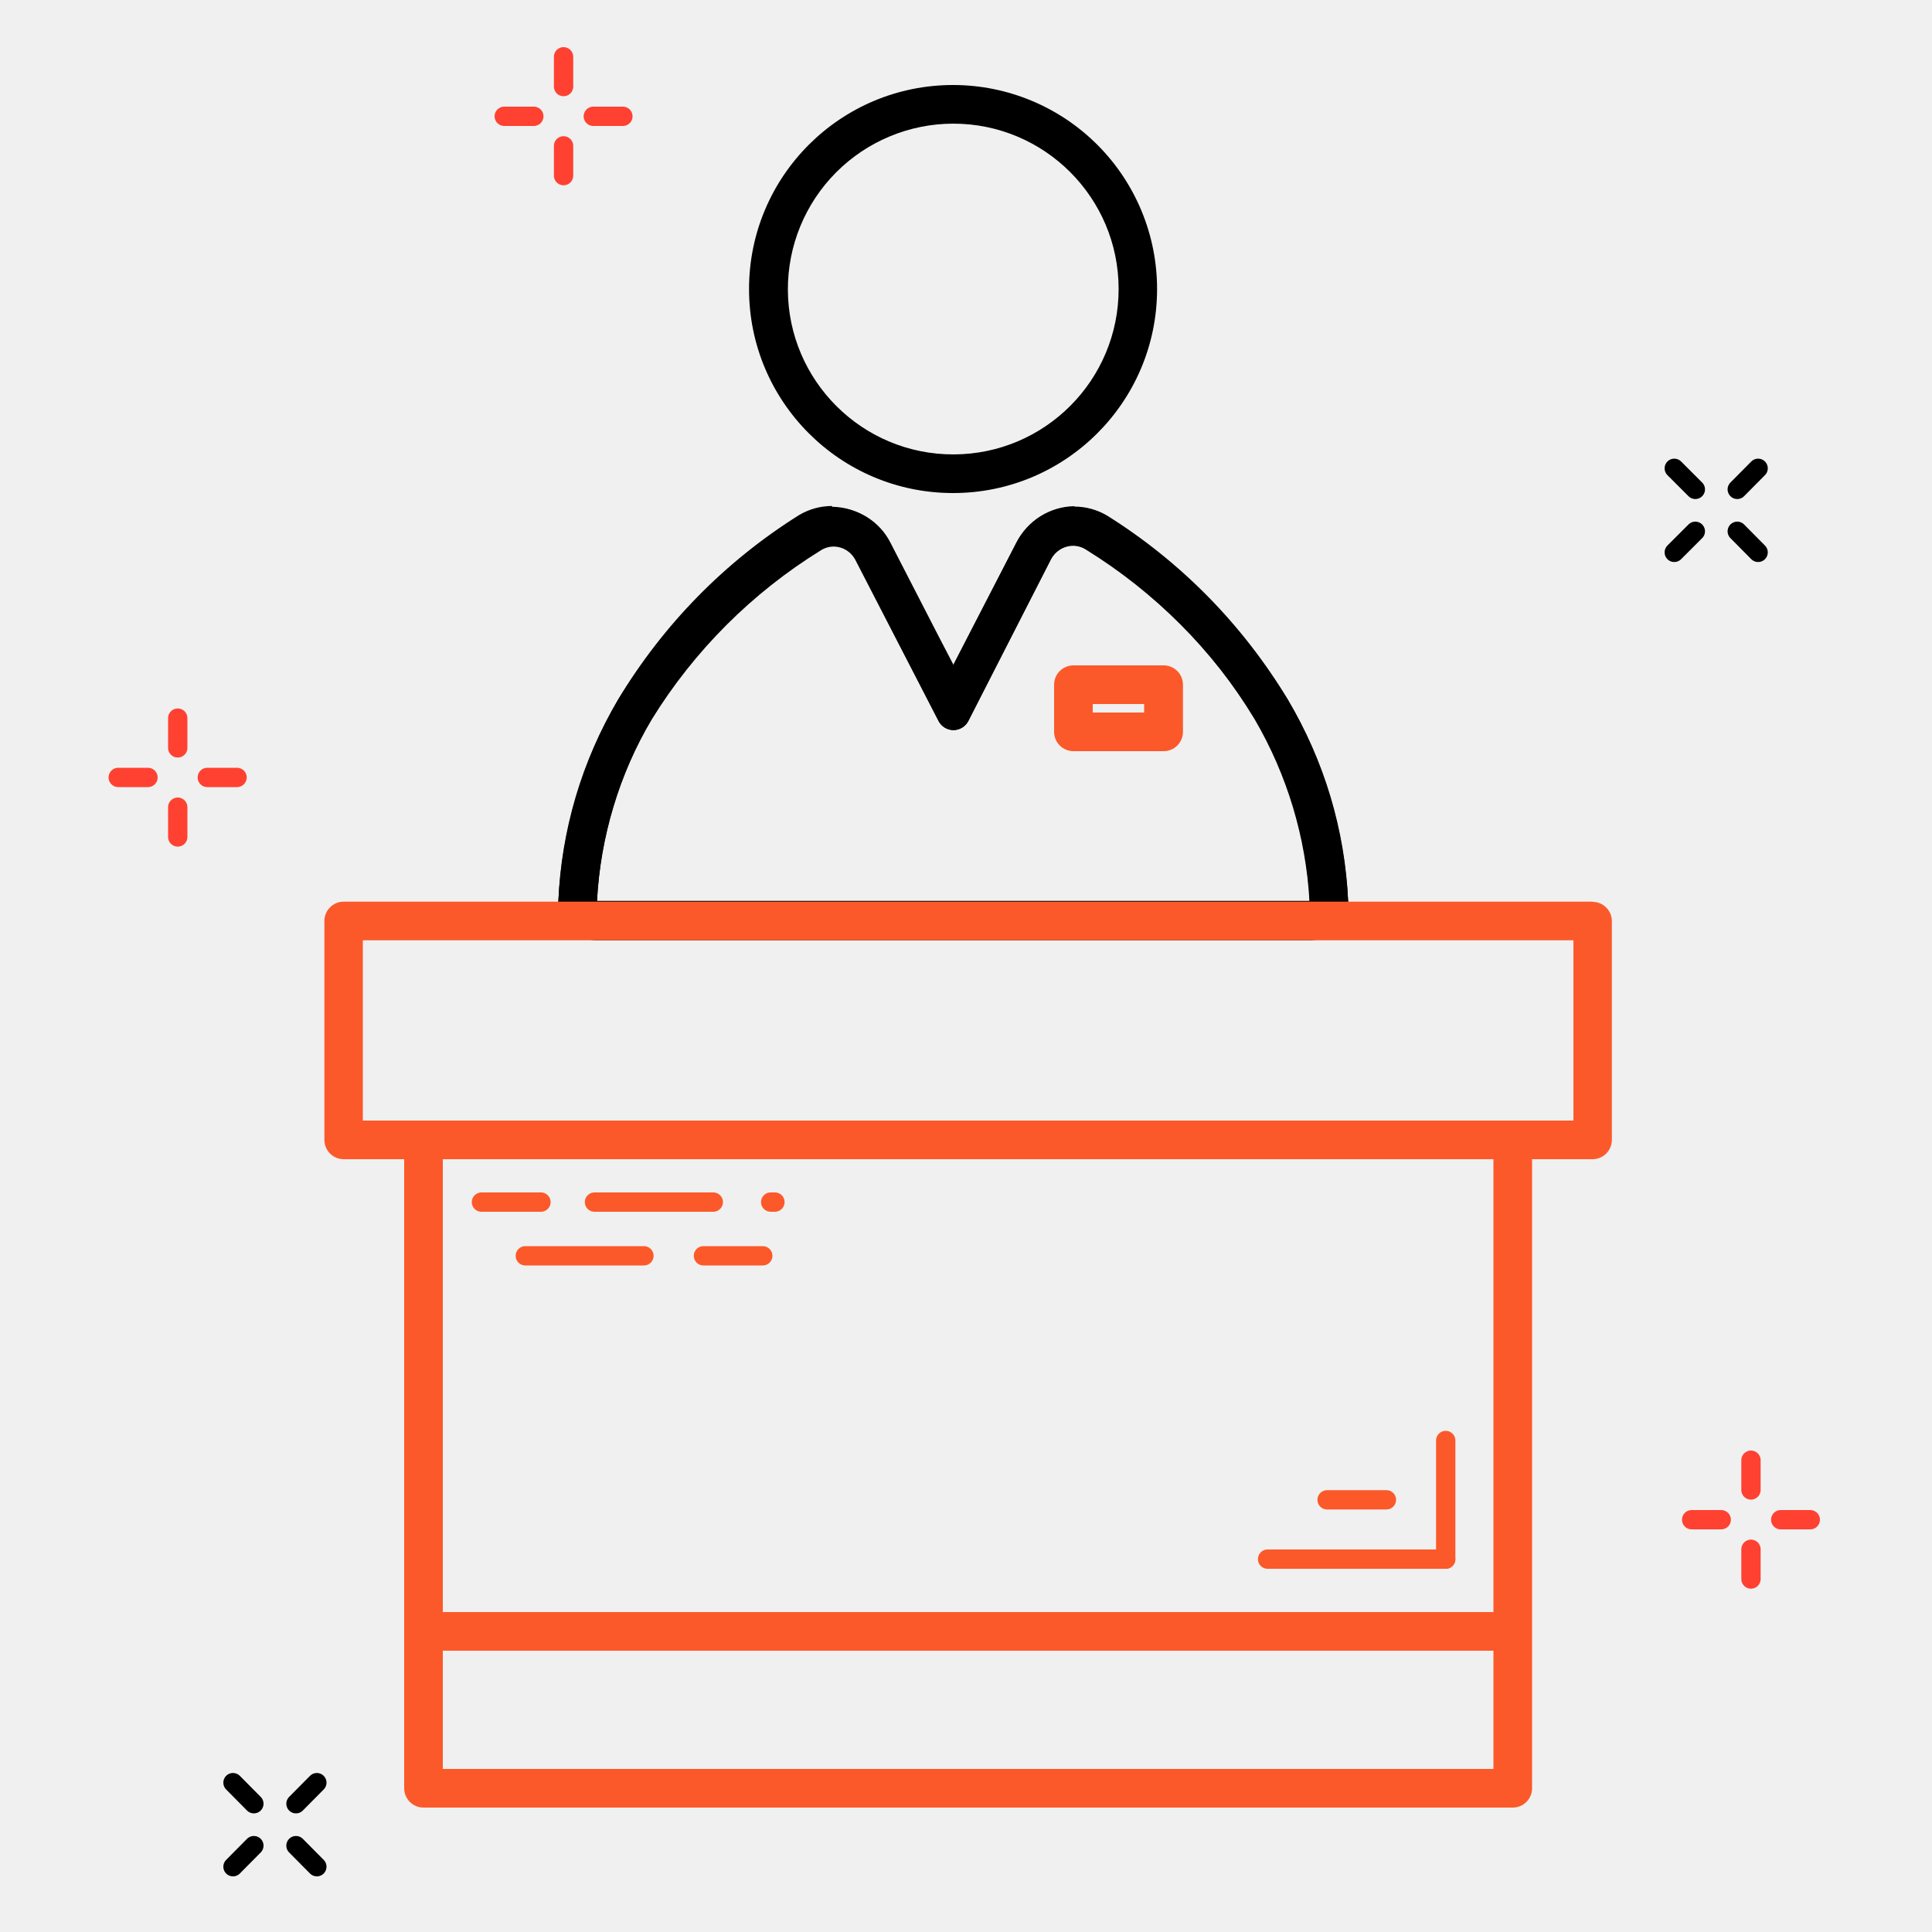
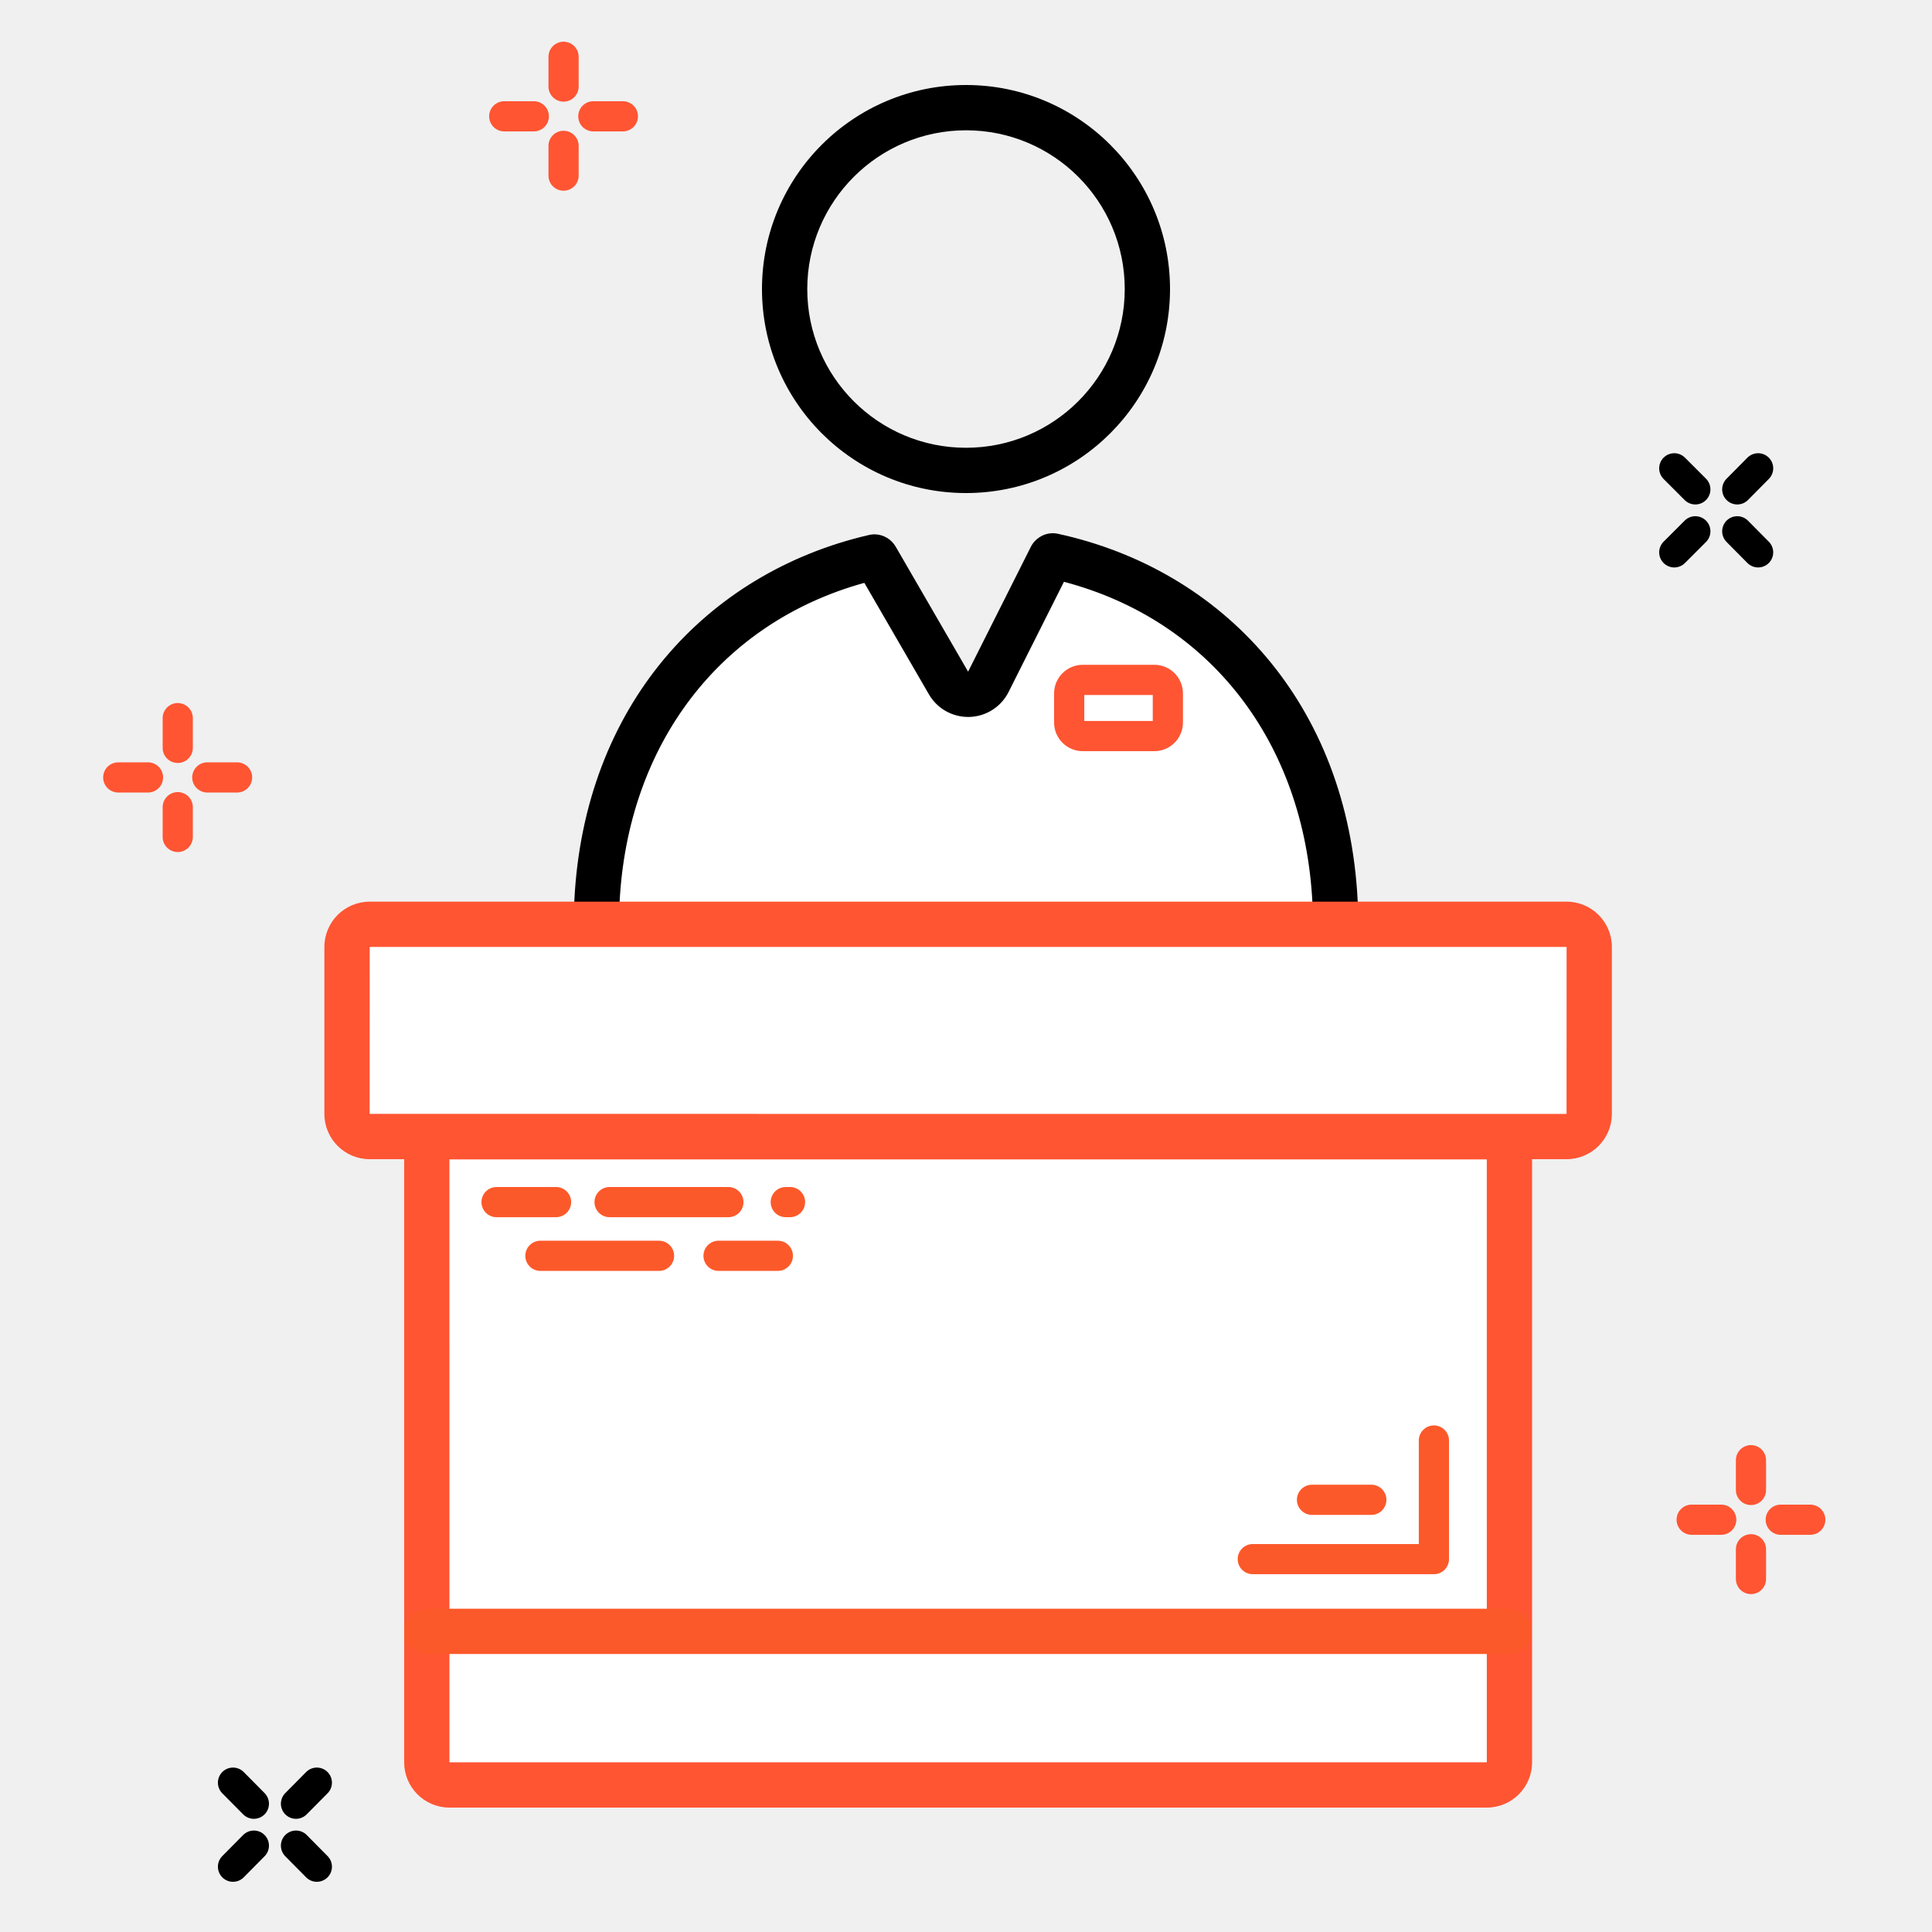
- <svg xmlns="http://www.w3.org/2000/svg" id="Слой_1" data-name="Слой 1" viewBox="0 0 100 100">
+ <svg xmlns="http://www.w3.org/2000/svg" id="Слой_1" data-name="Слой 1" viewBox="0 0 128 128">
  <defs>
-     <style>
-       .cls-1, .cls-3, .cls-4, .cls-5, .cls-6, .cls-7 {
-         fill: none;
-       }
- 
-       .cls-1, .cls-5 {
-         stroke: #ff4132;
-       }
- 
-       .cls-1, .cls-5, .cls-6 {
-         stroke-miterlimit: 10;
-       }
- 
-       .cls-1 {
-         stroke-width: 1.25px;
-       }
- 
-       .cls-2 {
-         fill: #fc592a;
-       }
- 
-       .cls-3, .cls-4 {
-         stroke: #fc592a;
-         stroke-linejoin: round;
-       }
- 
-       .cls-3, .cls-4, .cls-5, .cls-6 {
-         stroke-linecap: round;
-       }
- 
-       .cls-4 {
-         stroke-width: 2px;
-       }
- 
-       .cls-6 {
-         stroke: #000;
-       }
-     </style>
+     <style>.cls-1{fill:#fff;}.cls-2{fill:#f53;}.cls-3,.cls-4,.cls-5,.cls-6,.cls-7{fill:none;}.cls-3,.cls-4{stroke:#fc592a;stroke-linejoin:round;}.cls-3,.cls-4,.cls-5,.cls-6{stroke-linecap:round;}.cls-3,.cls-5,.cls-6{stroke-width:2px;}.cls-4{stroke-width:3px;}.cls-5{stroke:#f53;}.cls-5,.cls-6{stroke-miterlimit:10;}.cls-6{stroke:#000;}</style>
  </defs>
-   <g>
-     <path class="cls-1" d="M40.69,39.48" />
-     <path d="M43.06,28.23a1.41,1.41,0,0,1,1.24.8l4.26,8.26a.87.87,0,0,0,.78.5.88.88,0,0,0,.79-.51L54.37,29a1.32,1.32,0,0,1,1.17-.75,1.25,1.25,0,0,1,.67.2,26.88,26.88,0,0,1,8.74,8.74,20.25,20.25,0,0,1,2.84,9.44H30.9a21,21,0,0,1,2.84-9.44,26.61,26.61,0,0,1,8.64-8.81,1.33,1.33,0,0,1,.68-.19m0-2a3.34,3.34,0,0,0-1.7.47A28.66,28.66,0,0,0,32,36.2,23,23,0,0,0,28.9,46.64a2,2,0,0,0,2,2H67.78a2,2,0,0,0,2-2A22.23,22.23,0,0,0,66.65,36.2a28.72,28.72,0,0,0-9.39-9.4,3.25,3.25,0,0,0-1.73-.5,3.32,3.32,0,0,0-2.95,1.84l-2.58,5-.67,1.3-3.26-6.32a3.41,3.41,0,0,0-3-1.89Z" />
-     <path d="M55.62,28.23a1.33,1.33,0,0,1,.68.19,26.61,26.61,0,0,1,8.64,8.81,21,21,0,0,1,2.84,9.44H30.9a20.25,20.25,0,0,1,2.84-9.44,26.88,26.88,0,0,1,8.74-8.74,1.25,1.25,0,0,1,.67-.2,1.32,1.32,0,0,1,1.17.75l4.25,8.24a.88.88,0,0,0,.79.51.87.87,0,0,0,.78-.5L54.37,29a1.41,1.41,0,0,1,1.24-.8m0-2h0a3.41,3.41,0,0,0-3,1.89l-3.26,6.32-.79-1.52-2.46-4.78a3.32,3.32,0,0,0-2.95-1.84,3.25,3.25,0,0,0-1.73.5A28.72,28.72,0,0,0,32,36.2,22.23,22.23,0,0,0,28.9,46.67a2,2,0,0,0,2,2H67.78a2,2,0,0,0,2-2A23,23,0,0,0,66.65,36.2a28.66,28.66,0,0,0-9.34-9.51,3.34,3.34,0,0,0-1.7-.47Z" />
-     <path class="cls-2" d="M81.44,48.67V58H18.78V48.67H81.44m1-2H17.79a1,1,0,0,0-1,1V59a1,1,0,0,0,1,1H82.43a1,1,0,0,0,1-1V47.68a1,1,0,0,0-1-1Z" />
-     <path class="cls-2" d="M77.3,60V91.56H22.92V60H77.3m1-2H21.92a1,1,0,0,0-1,1V92.56a1,1,0,0,0,1,1H78.3a1,1,0,0,0,1-1V59a1,1,0,0,0-1-1Z" />
-     <path d="M49.34,6.4A8.56,8.56,0,1,1,40.78,15,8.57,8.57,0,0,1,49.34,6.4m0-2A10.56,10.56,0,1,0,59.89,15,10.56,10.56,0,0,0,49.34,4.4Z" />
-     <path class="cls-2" d="M59.22,36.44v.44H56.56v-.44h2.67m1-2H55.56a1,1,0,0,0-1,1v2.44a1,1,0,0,0,1,1h4.67a1,1,0,0,0,1-1V35.44a1,1,0,0,0-1-1Z" />
-     <line class="cls-3" x1="24.92" y1="62.22" x2="28" y2="62.22" />
-     <line class="cls-3" x1="30.77" y1="62.22" x2="36.92" y2="62.22" />
-     <line class="cls-3" x1="27.19" y1="65" x2="33.33" y2="65" />
-     <line class="cls-3" x1="36.41" y1="65" x2="39.48" y2="65" />
-     <line class="cls-3" x1="39.89" y1="62.22" x2="40.11" y2="62.22" />
-     <line class="cls-3" x1="74.83" y1="80.7" x2="74.83" y2="74.56" />
-     <line class="cls-3" x1="65.61" y1="80.7" x2="74.83" y2="80.7" />
-     <line class="cls-3" x1="71.76" y1="77.63" x2="68.69" y2="77.63" />
-     <line class="cls-4" x1="22.11" y1="84.44" x2="78.11" y2="84.44" />
-     <g>
-       <line class="cls-5" x1="90.63" y1="77.12" x2="90.63" y2="75.58" />
-       <line class="cls-5" x1="90.63" y1="81.73" x2="90.63" y2="80.19" />
-       <line class="cls-5" x1="93.7" y1="78.66" x2="92.17" y2="78.66" />
-       <line class="cls-5" x1="89.09" y1="78.66" x2="87.56" y2="78.66" />
-     </g>
-     <g>
-       <line class="cls-5" x1="9.2" y1="38.71" x2="9.2" y2="37.17" />
-       <line class="cls-5" x1="9.2" y1="43.32" x2="9.2" y2="41.78" />
-       <line class="cls-5" x1="12.27" y1="40.24" x2="10.73" y2="40.24" />
-       <line class="cls-5" x1="7.66" y1="40.24" x2="6.12" y2="40.24" />
-     </g>
-     <g>
-       <line class="cls-5" x1="29.17" y1="4.48" x2="29.17" y2="2.94" />
-       <line class="cls-5" x1="29.17" y1="9.09" x2="29.17" y2="7.55" />
-       <line class="cls-5" x1="32.24" y1="6.02" x2="30.71" y2="6.02" />
-       <line class="cls-5" x1="27.63" y1="6.02" x2="26.1" y2="6.02" />
-     </g>
-     <g>
-       <line class="cls-6" x1="15.32" y1="93.36" x2="16.4" y2="92.27" />
-       <line class="cls-6" x1="12.06" y1="96.62" x2="13.14" y2="95.53" />
-       <line class="cls-6" x1="16.4" y1="96.62" x2="15.32" y2="95.53" />
-       <line class="cls-6" x1="13.14" y1="93.36" x2="12.06" y2="92.27" />
-     </g>
-     <g>
-       <line class="cls-6" x1="89.92" y1="25.33" x2="91" y2="24.24" />
-       <line class="cls-6" x1="86.66" y1="28.59" x2="87.75" y2="27.5" />
-       <line class="cls-6" x1="91" y1="28.59" x2="89.92" y2="27.5" />
-       <line class="cls-6" x1="87.75" y1="25.33" x2="86.66" y2="24.24" />
-     </g>
-     <rect class="cls-7" width="100" height="100" />
-   </g>
+   <path class="cls-1" d="M64,89.48c-13.504,0-24.49-12.619-24.49-28.13,0-.533.01-1.056.038-1.579C40.123,48.144,47.165,39.383,57.927,36.901h.004a.147.147,0,0,1,.122.082l4.79,8.269A1.5,1.5,0,0,0,64.14,46l.044-0a1.5,1.5,0,0,0,1.296-.826l4.15-8.26a.145.145,0,0,1,.118-.087c10.952,2.375,18.117,11.165,18.703,22.938.029.531.038,1.053.038,1.585C88.49,76.861,77.504,89.48,64,89.48Z" />
+   <path d="M70.489,38.545c9.659,2.549,15.933,10.613,16.465,21.308.024.445.036.92.036,1.497,0,14.684-10.313,26.63-22.99,26.63S41.01,76.034,41.01,61.35c0-.576.011-1.052.036-1.512.522-10.556,6.702-18.596,16.219-21.222l4.279,7.388A3,3,0,0,0,64.14,47.5q.045,0,.089-.001a3,3,0,0,0,2.592-1.652l3.668-7.302m-.741-3.218A1.642,1.642,0,0,0,68.29,36.24L64.14,44.5l-4.79-8.27a1.644,1.644,0,0,0-1.41-.83A1.548,1.548,0,0,0,57.59,35.44C46.79,37.93,38.69,46.75,38.05,59.69c-.03.55-.04,1.1-.04,1.66,0,16.37,11.64,29.63,25.99,29.63S89.99,77.72,89.99,61.35c0-.56-.01-1.11-.04-1.66-.65-13.07-8.91-21.95-19.88-24.33a1.575,1.575,0,0,0-.321-.033Z" />
+   <path class="cls-1" d="M29.775,75.312H98.507a1.497,1.497,0,0,1,1.497,1.497v39.95a1.497,1.497,0,0,1-1.497,1.497h-68.731a1.498,1.498,0,0,1-1.498-1.498V76.81A1.497,1.497,0,0,1,29.775,75.312Z" />
+   <path class="cls-2" d="M98.504,76.812l.002,39.944-68.729.002L29.775,76.812H98.504m.002-3H29.775A2.998,2.998,0,0,0,26.778,76.81v39.949a2.998,2.998,0,0,0,2.998,2.998H98.506a2.998,2.998,0,0,0,2.998-2.998V76.81a2.998,2.998,0,0,0-2.998-2.998Z" />
+   <line class="cls-3" x1="32.898" y1="79.642" x2="36.84" y2="79.642" />
+   <line class="cls-3" x1="40.386" y1="79.642" x2="48.258" y2="79.642" />
+   <line class="cls-3" x1="35.803" y1="83.2" x2="43.662" y2="83.2" />
+   <line class="cls-3" x1="47.605" y1="83.2" x2="51.534" y2="83.2" />
+   <line class="cls-3" x1="52.059" y1="79.642" x2="52.341" y2="79.642" />
+   <line class="cls-3" x1="95" y1="103.296" x2="95" y2="95.437" />
+   <line class="cls-3" x1="83" y1="103.296" x2="94.802" y2="103.296" />
+   <line class="cls-3" x1="90.853" y1="99.366" x2="86.923" y2="99.366" />
+   <line class="cls-4" x1="28.301" y1="108.083" x2="99.981" y2="108.083" />
+   <line class="cls-5" x1="116.006" y1="98.714" x2="116.006" y2="96.742" />
+   <line class="cls-5" x1="116.006" y1="104.614" x2="116.006" y2="102.643" />
+   <line class="cls-5" x1="119.936" y1="100.685" x2="117.978" y2="100.685" />
+   <line class="cls-5" x1="114.035" y1="100.685" x2="112.077" y2="100.685" />
+   <line class="cls-5" x1="11.776" y1="49.549" x2="11.776" y2="47.578" />
+   <line class="cls-5" x1="11.776" y1="55.45" x2="11.776" y2="53.478" />
+   <line class="cls-5" x1="15.706" y1="51.507" x2="13.734" y2="51.507" />
+   <line class="cls-5" x1="9.805" y1="51.507" x2="7.834" y2="51.507" />
+   <line class="cls-5" x1="37.338" y1="5.734" x2="37.338" y2="3.763" />
+   <line class="cls-5" x1="37.338" y1="11.635" x2="37.338" y2="9.664" />
+   <line class="cls-5" x1="41.267" y1="7.706" x2="39.309" y2="7.706" />
+   <line class="cls-5" x1="35.366" y1="7.706" x2="33.408" y2="7.706" />
+   <line class="cls-6" x1="19.61" y1="119.501" x2="20.992" y2="118.106" />
+   <line class="cls-6" x1="15.437" y1="123.674" x2="16.819" y2="122.278" />
+   <line class="cls-6" x1="20.992" y1="123.674" x2="19.61" y2="122.278" />
+   <line class="cls-6" x1="16.819" y1="119.501" x2="15.437" y2="118.106" />
+   <line class="cls-6" x1="115.098" y1="32.422" x2="116.48" y2="31.027" />
+   <line class="cls-6" x1="110.925" y1="36.595" x2="112.32" y2="35.2" />
+   <line class="cls-6" x1="116.48" y1="36.595" x2="115.098" y2="35.2" />
+   <line class="cls-6" x1="112.32" y1="32.422" x2="110.925" y2="31.027" />
+   <rect class="cls-7" width="128" height="128" />
+   <path d="M64.168,44.045" />
+   <path d="M64,8.632A10.517,10.517,0,1,1,53.483,19.149,10.529,10.529,0,0,1,64,8.632m0-3A13.517,13.517,0,1,0,77.517,19.149,13.517,13.517,0,0,0,64,5.632Z" />
+   <path class="cls-1" d="M24.494,61.238H103.788A1.502,1.502,0,0,1,105.29,62.74V73.798a1.502,1.502,0,0,1-1.502,1.502H24.494a1.503,1.503,0,0,1-1.503-1.503V62.74A1.502,1.502,0,0,1,24.494,61.238Z" />
+   <path class="cls-2" d="M103.788,62.738l.003.003L103.788,73.8,24.491,73.797l.003-11.06h79.294m0-3H24.494a3.003,3.003,0,0,0-3.003,3.003V73.797A3.003,3.003,0,0,0,24.494,76.8h79.294a3.003,3.003,0,0,0,3.003-3.003V62.74a3.003,3.003,0,0,0-3.003-3.003Z" />
+   <path class="cls-1" d="M71.735,45.045h4.74a.898.898,0,0,1,.898.898v1.925a.898.898,0,0,1-.898.898H71.736a.899.899,0,0,1-.899-.899V45.943A.898.898,0,0,1,71.735,45.045Z" />
+   <path class="cls-2" d="M76.374,46.045V47.766h-4.538V46.045h4.538m.101-2H71.735a1.899,1.899,0,0,0-1.899,1.899v1.924a1.899,1.899,0,0,0,1.899,1.899h4.74a1.899,1.899,0,0,0,1.899-1.899V45.943a1.899,1.899,0,0,0-1.899-1.899Z" />
</svg>
